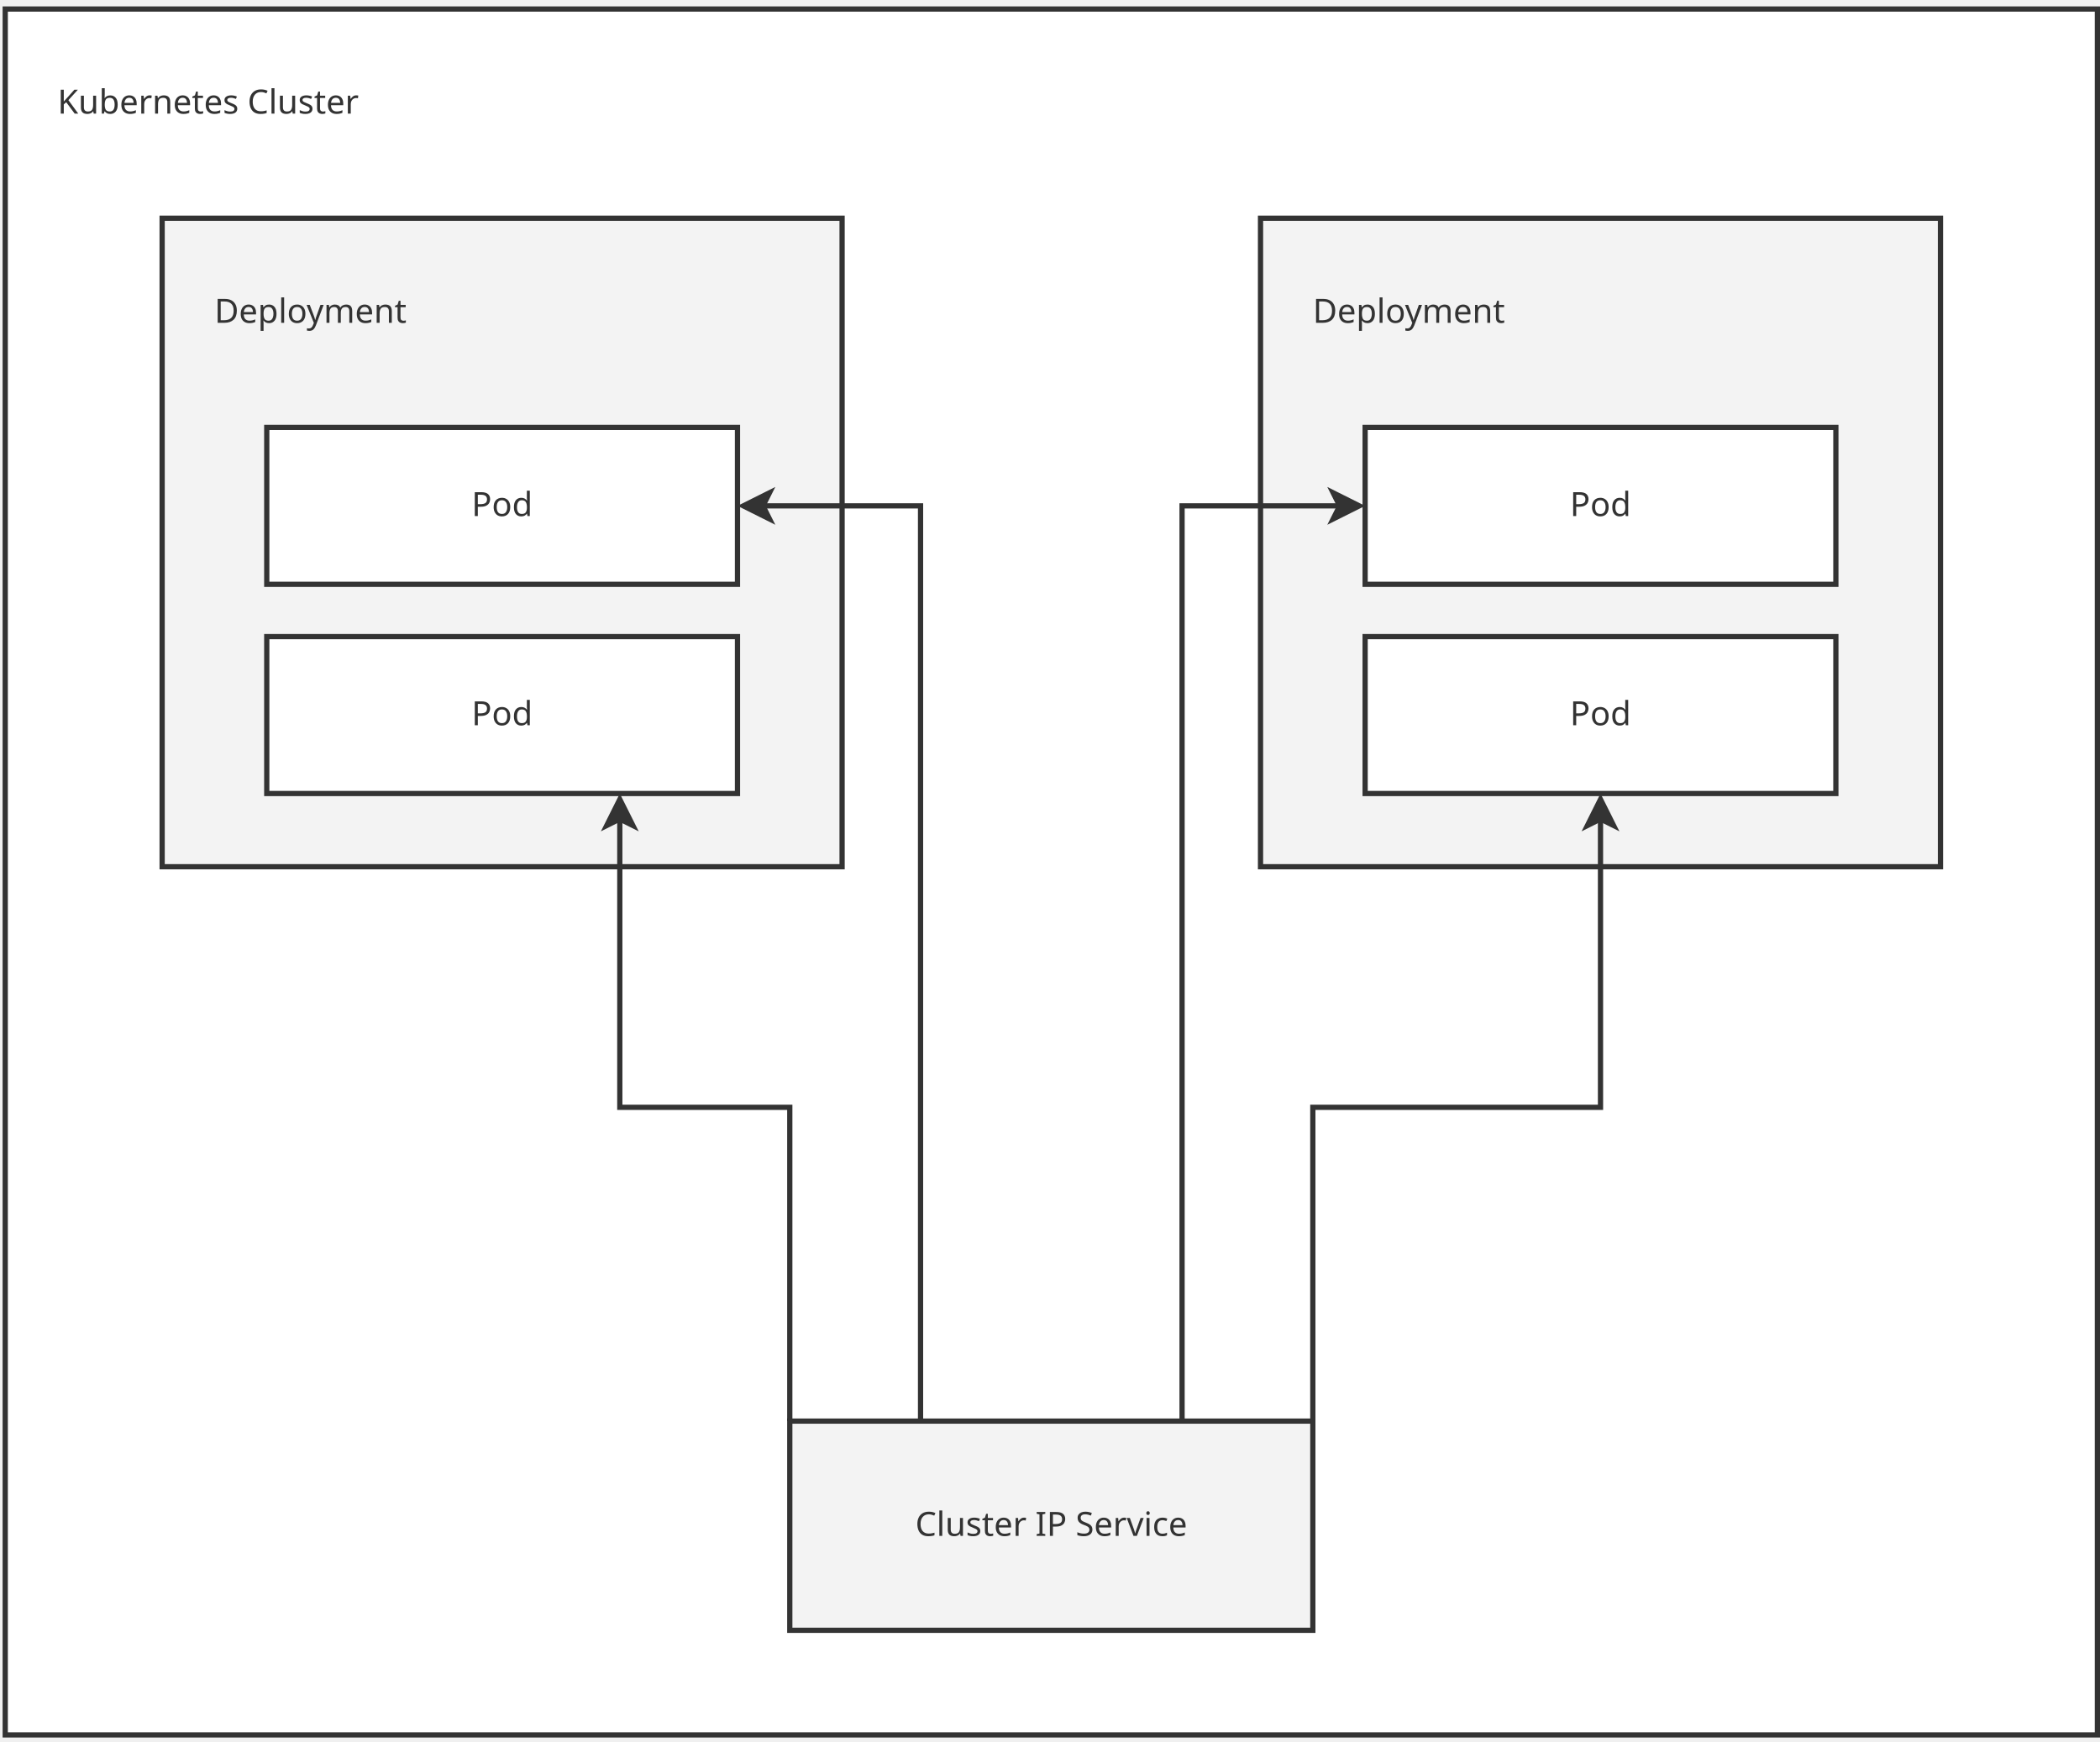
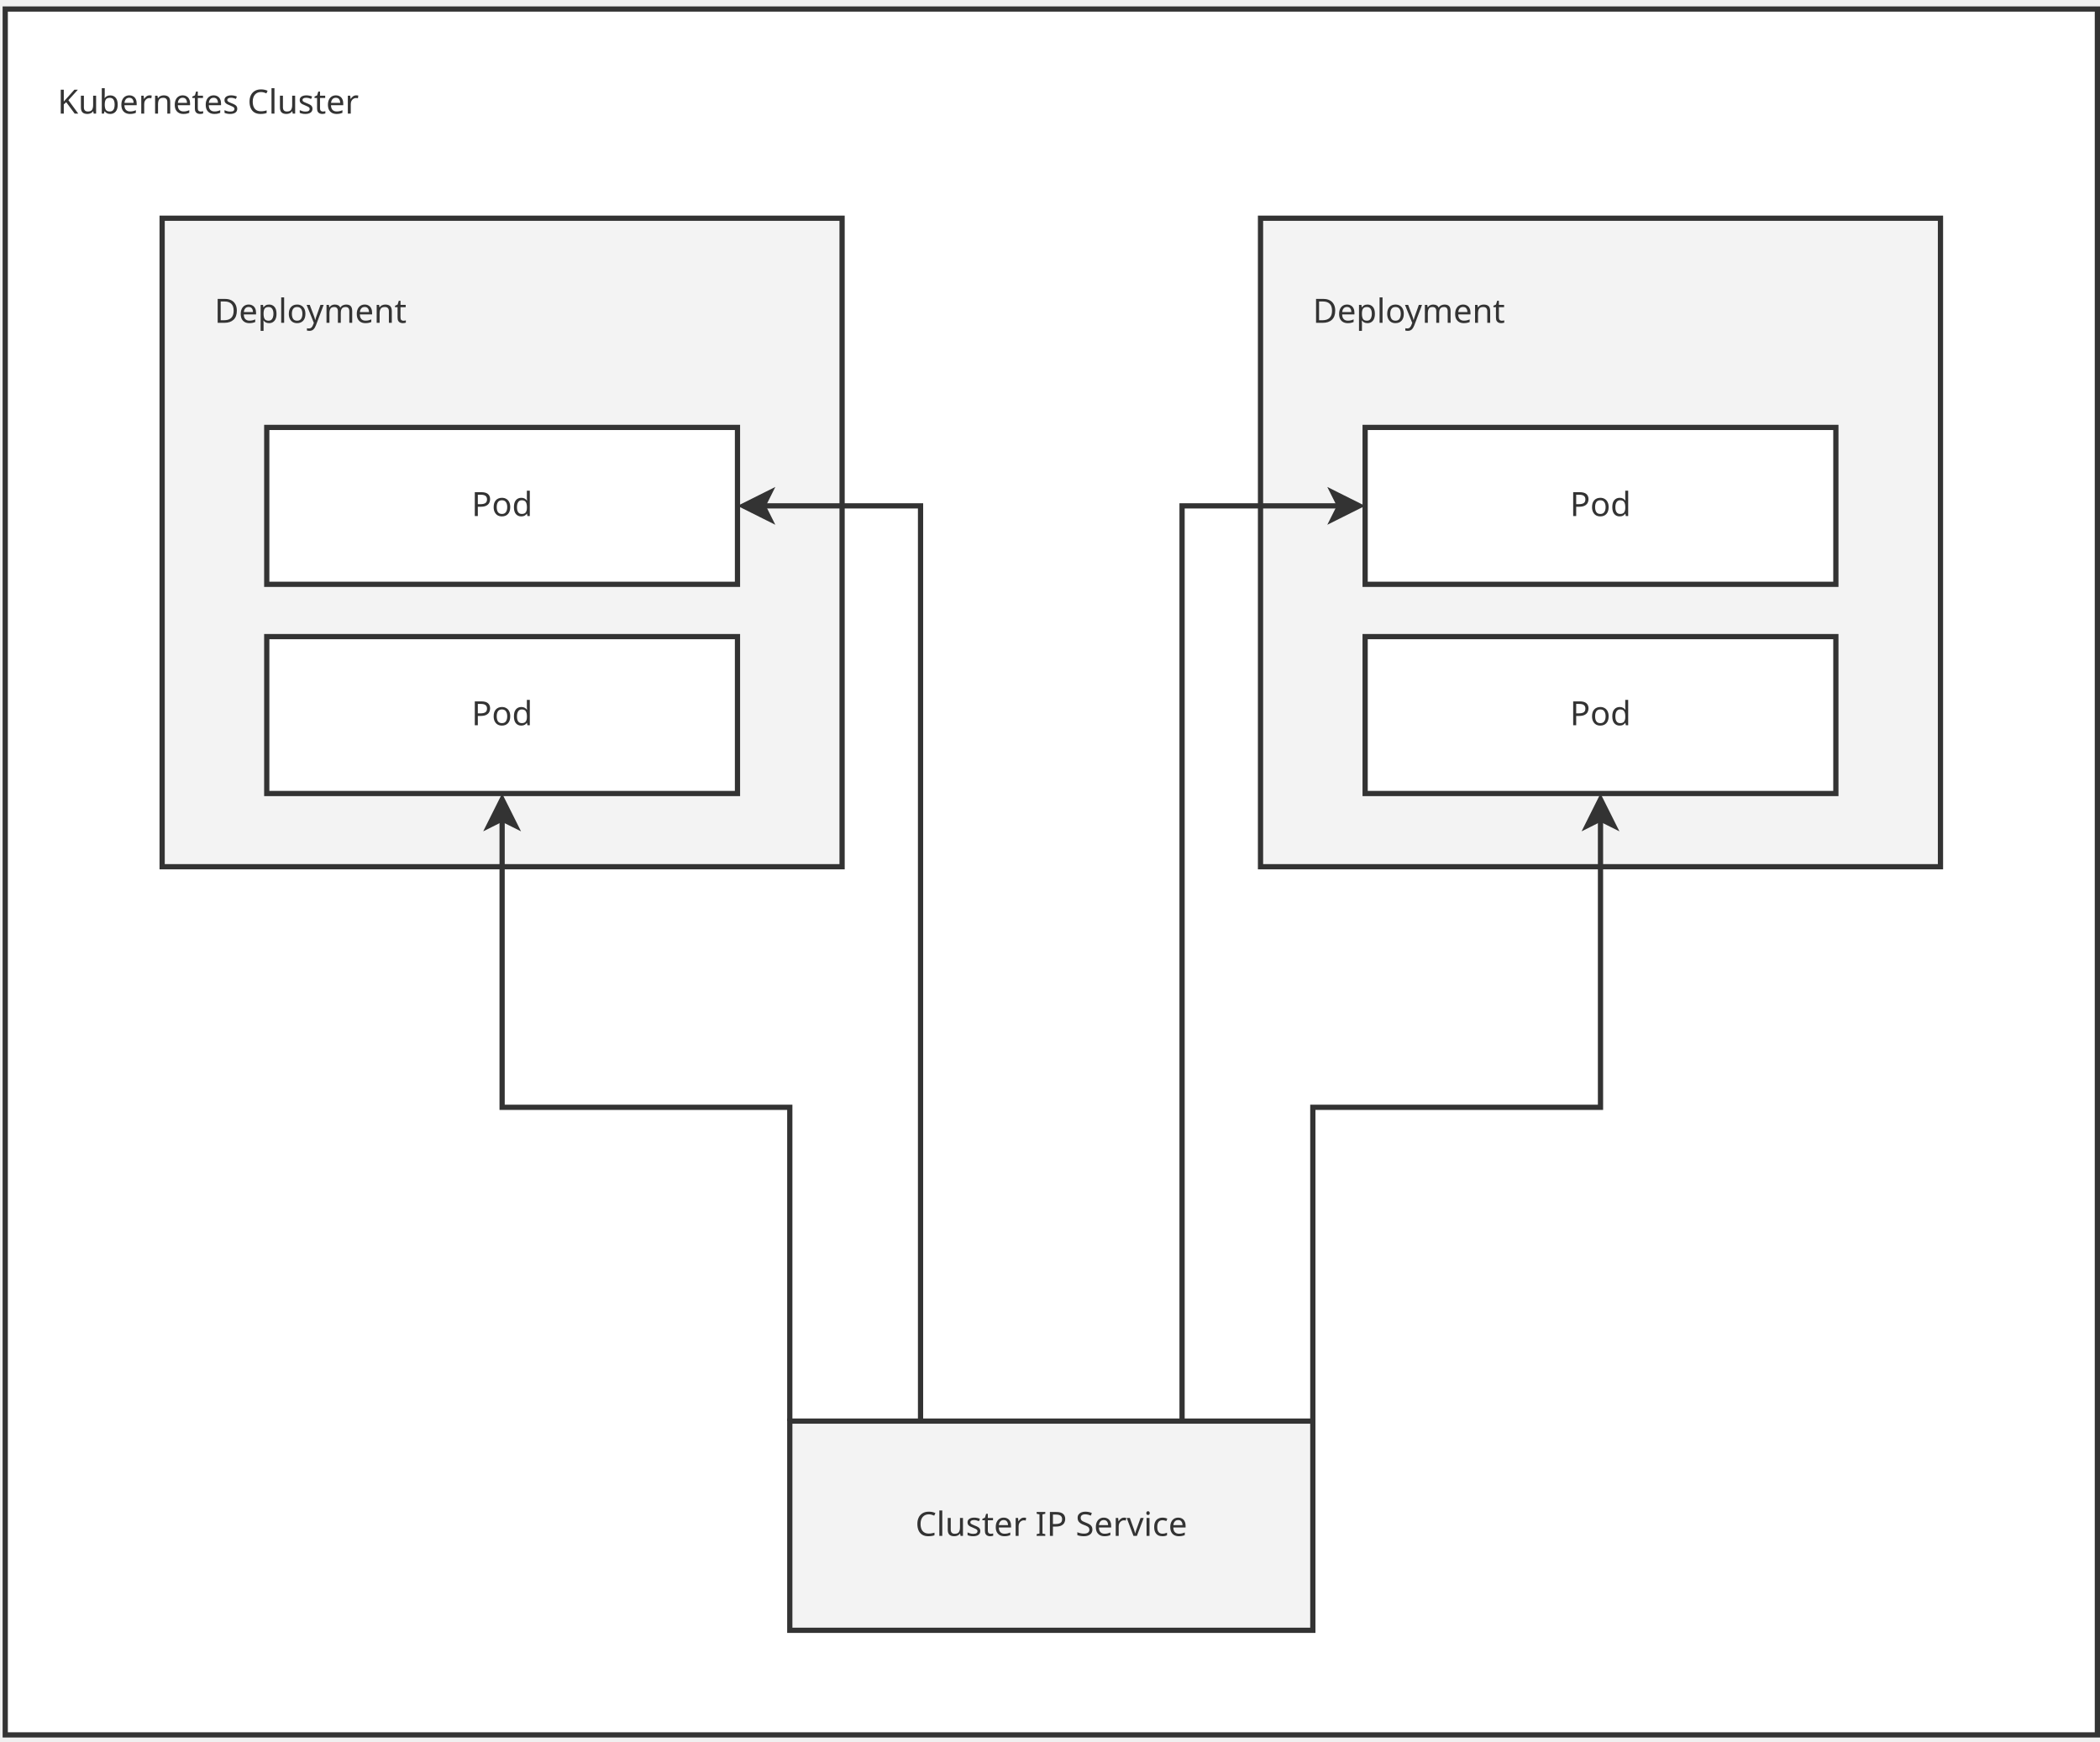
<svg xmlns="http://www.w3.org/2000/svg" width="41cm" height="34cm" viewBox="-402 -482 803 663">
  <g>
    <rect style="fill: #ffffff" x="-400" y="-480" width="800" height="660" />
    <rect style="fill: none; fill-opacity:0; stroke-width: 2; stroke: #333333" x="-400" y="-480" width="800" height="660" />
    <text font-size="12.8" style="fill: #333333;text-anchor:middle;font-family:sans-serif;font-style:normal;font-weight:normal" x="0" y="-146.1">
      <tspan x="0" y="-146.1" />
    </text>
  </g>
  <text font-size="12.8" style="fill: #333333;text-anchor:start;font-family:sans-serif;font-style:normal;font-weight:normal" x="-210" y="-276">
    <tspan x="-210" y="-276" />
  </text>
  <text font-size="12.8" style="fill: #333333;text-anchor:start;font-family:sans-serif;font-style:normal;font-weight:normal" x="-210" y="-276">
    <tspan x="-210" y="-276" />
  </text>
  <text font-size="12.8" style="fill: #333333;text-anchor:start;font-family:sans-serif;font-style:normal;font-weight:normal" x="-380" y="-440">
    <tspan x="-380" y="-440">Kubernetes Cluster</tspan>
  </text>
  <g>
    <g>
      <g>
        <rect style="fill: #f3f3f3" x="-340" y="-400" width="260" height="248" />
        <rect style="fill: none; fill-opacity:0; stroke-width: 2; stroke: #333333" x="-340" y="-400" width="260" height="248" />
        <text font-size="12.8" style="fill: #333333;text-anchor:middle;font-family:sans-serif;font-style:normal;font-weight:normal" x="-210" y="-272.1">
          <tspan x="-210" y="-272.1" />
        </text>
      </g>
      <text font-size="12.8" style="fill: #333333;text-anchor:start;font-family:sans-serif;font-style:normal;font-weight:normal" x="-320" y="-360">
        <tspan x="-320" y="-360">Deployment</tspan>
      </text>
    </g>
    <g>
      <rect style="fill: #ffffff" x="-300" y="-320" width="180" height="60" />
      <rect style="fill: none; fill-opacity:0; stroke-width: 2; stroke: #333333" x="-300" y="-320" width="180" height="60" />
      <text font-size="12.8" style="fill: #333333;text-anchor:middle;font-family:sans-serif;font-style:normal;font-weight:normal" x="-210" y="-286.1">
        <tspan x="-210" y="-286.1">Pod</tspan>
      </text>
    </g>
    <g>
      <rect style="fill: #ffffff" x="-300" y="-240" width="180" height="60" />
      <rect style="fill: none; fill-opacity:0; stroke-width: 2; stroke: #333333" x="-300" y="-240" width="180" height="60" />
      <text font-size="12.8" style="fill: #333333;text-anchor:middle;font-family:sans-serif;font-style:normal;font-weight:normal" x="-210" y="-206.1">
        <tspan x="-210" y="-206.1">Pod</tspan>
      </text>
    </g>
  </g>
  <g>
    <g>
      <g>
        <rect style="fill: #f3f3f3" x="80" y="-400" width="260" height="248" />
        <rect style="fill: none; fill-opacity:0; stroke-width: 2; stroke: #333333" x="80" y="-400" width="260" height="248" />
        <text font-size="12.8" style="fill: #333333;text-anchor:middle;font-family:sans-serif;font-style:normal;font-weight:normal" x="210" y="-272.1">
          <tspan x="210" y="-272.1" />
        </text>
      </g>
      <text font-size="12.8" style="fill: #333333;text-anchor:start;font-family:sans-serif;font-style:normal;font-weight:normal" x="100" y="-360">
        <tspan x="100" y="-360">Deployment</tspan>
      </text>
    </g>
    <g>
      <rect style="fill: #ffffff" x="120" y="-320" width="180" height="60" />
      <rect style="fill: none; fill-opacity:0; stroke-width: 2; stroke: #333333" x="120" y="-320" width="180" height="60" />
      <text font-size="12.8" style="fill: #333333;text-anchor:middle;font-family:sans-serif;font-style:normal;font-weight:normal" x="210" y="-286.1">
        <tspan x="210" y="-286.1">Pod</tspan>
      </text>
    </g>
    <g>
      <rect style="fill: #ffffff" x="120" y="-240" width="180" height="60" />
      <rect style="fill: none; fill-opacity:0; stroke-width: 2; stroke: #333333" x="120" y="-240" width="180" height="60" />
      <text font-size="12.8" style="fill: #333333;text-anchor:middle;font-family:sans-serif;font-style:normal;font-weight:normal" x="210" y="-206.1">
        <tspan x="210" y="-206.1">Pod</tspan>
      </text>
    </g>
  </g>
  <g>
    <rect style="fill: #f3f3f3" x="-100" y="60" width="200" height="80" />
    <rect style="fill: none; fill-opacity:0; stroke-width: 2; stroke: #333333" x="-100" y="60" width="200" height="80" />
    <text font-size="12.8" style="fill: #333333;text-anchor:middle;font-family:sans-serif;font-style:normal;font-weight:normal" x="0" y="103.9">
      <tspan x="0" y="103.9">Cluster IP Service</tspan>
    </text>
  </g>
  <g>
    <polyline style="fill: none; fill-opacity:0; stroke-width: 2; stroke: #333333" points="-50,60 -50,-290 -110.264,-290 " />
    <polygon style="fill: #333333" points="-117.764,-290 -107.764,-295 -110.264,-290 -107.764,-285 " />
    <polygon style="fill: none; fill-opacity:0; stroke-width: 2; stroke: #333333" points="-117.764,-290 -107.764,-295 -110.264,-290 -107.764,-285 " />
  </g>
  <g>
-     <polyline style="fill: none; fill-opacity:0; stroke-width: 2; stroke: #333333" points="-100,60 -100,-60 -165,-60 -165,-170.264 " />
-     <polygon style="fill: #333333" points="-165,-177.764 -160,-167.764 -165,-170.264 -170,-167.764 " />
-     <polygon style="fill: none; fill-opacity:0; stroke-width: 2; stroke: #333333" points="-165,-177.764 -160,-167.764 -165,-170.264 -170,-167.764 " />
+     <polyline style="fill: none; fill-opacity:0; stroke-width: 2; stroke: #333333" points="-100,60 -100,-60 -210,-60 -210,-170.264 " />
+     <polygon style="fill: #333333" points="-210,-177.764 -205,-167.764 -210,-170.264 -215,-167.764 " />
+     <polygon style="fill: none; fill-opacity:0; stroke-width: 2; stroke: #333333" points="-210,-177.764 -205,-167.764 -210,-170.264 -215,-167.764 " />
  </g>
  <g>
    <polyline style="fill: none; fill-opacity:0; stroke-width: 2; stroke: #333333" points="50,60 50,-290 110.264,-290 " />
    <polygon style="fill: #333333" points="117.764,-290 107.764,-285 110.264,-290 107.764,-295 " />
    <polygon style="fill: none; fill-opacity:0; stroke-width: 2; stroke: #333333" points="117.764,-290 107.764,-285 110.264,-290 107.764,-295 " />
  </g>
  <g>
    <polyline style="fill: none; fill-opacity:0; stroke-width: 2; stroke: #333333" points="100,60 100,-60 210,-60 210,-170.264 " />
    <polygon style="fill: #333333" points="210,-177.764 215,-167.764 210,-170.264 205,-167.764 " />
    <polygon style="fill: none; fill-opacity:0; stroke-width: 2; stroke: #333333" points="210,-177.764 215,-167.764 210,-170.264 205,-167.764 " />
  </g>
</svg>
